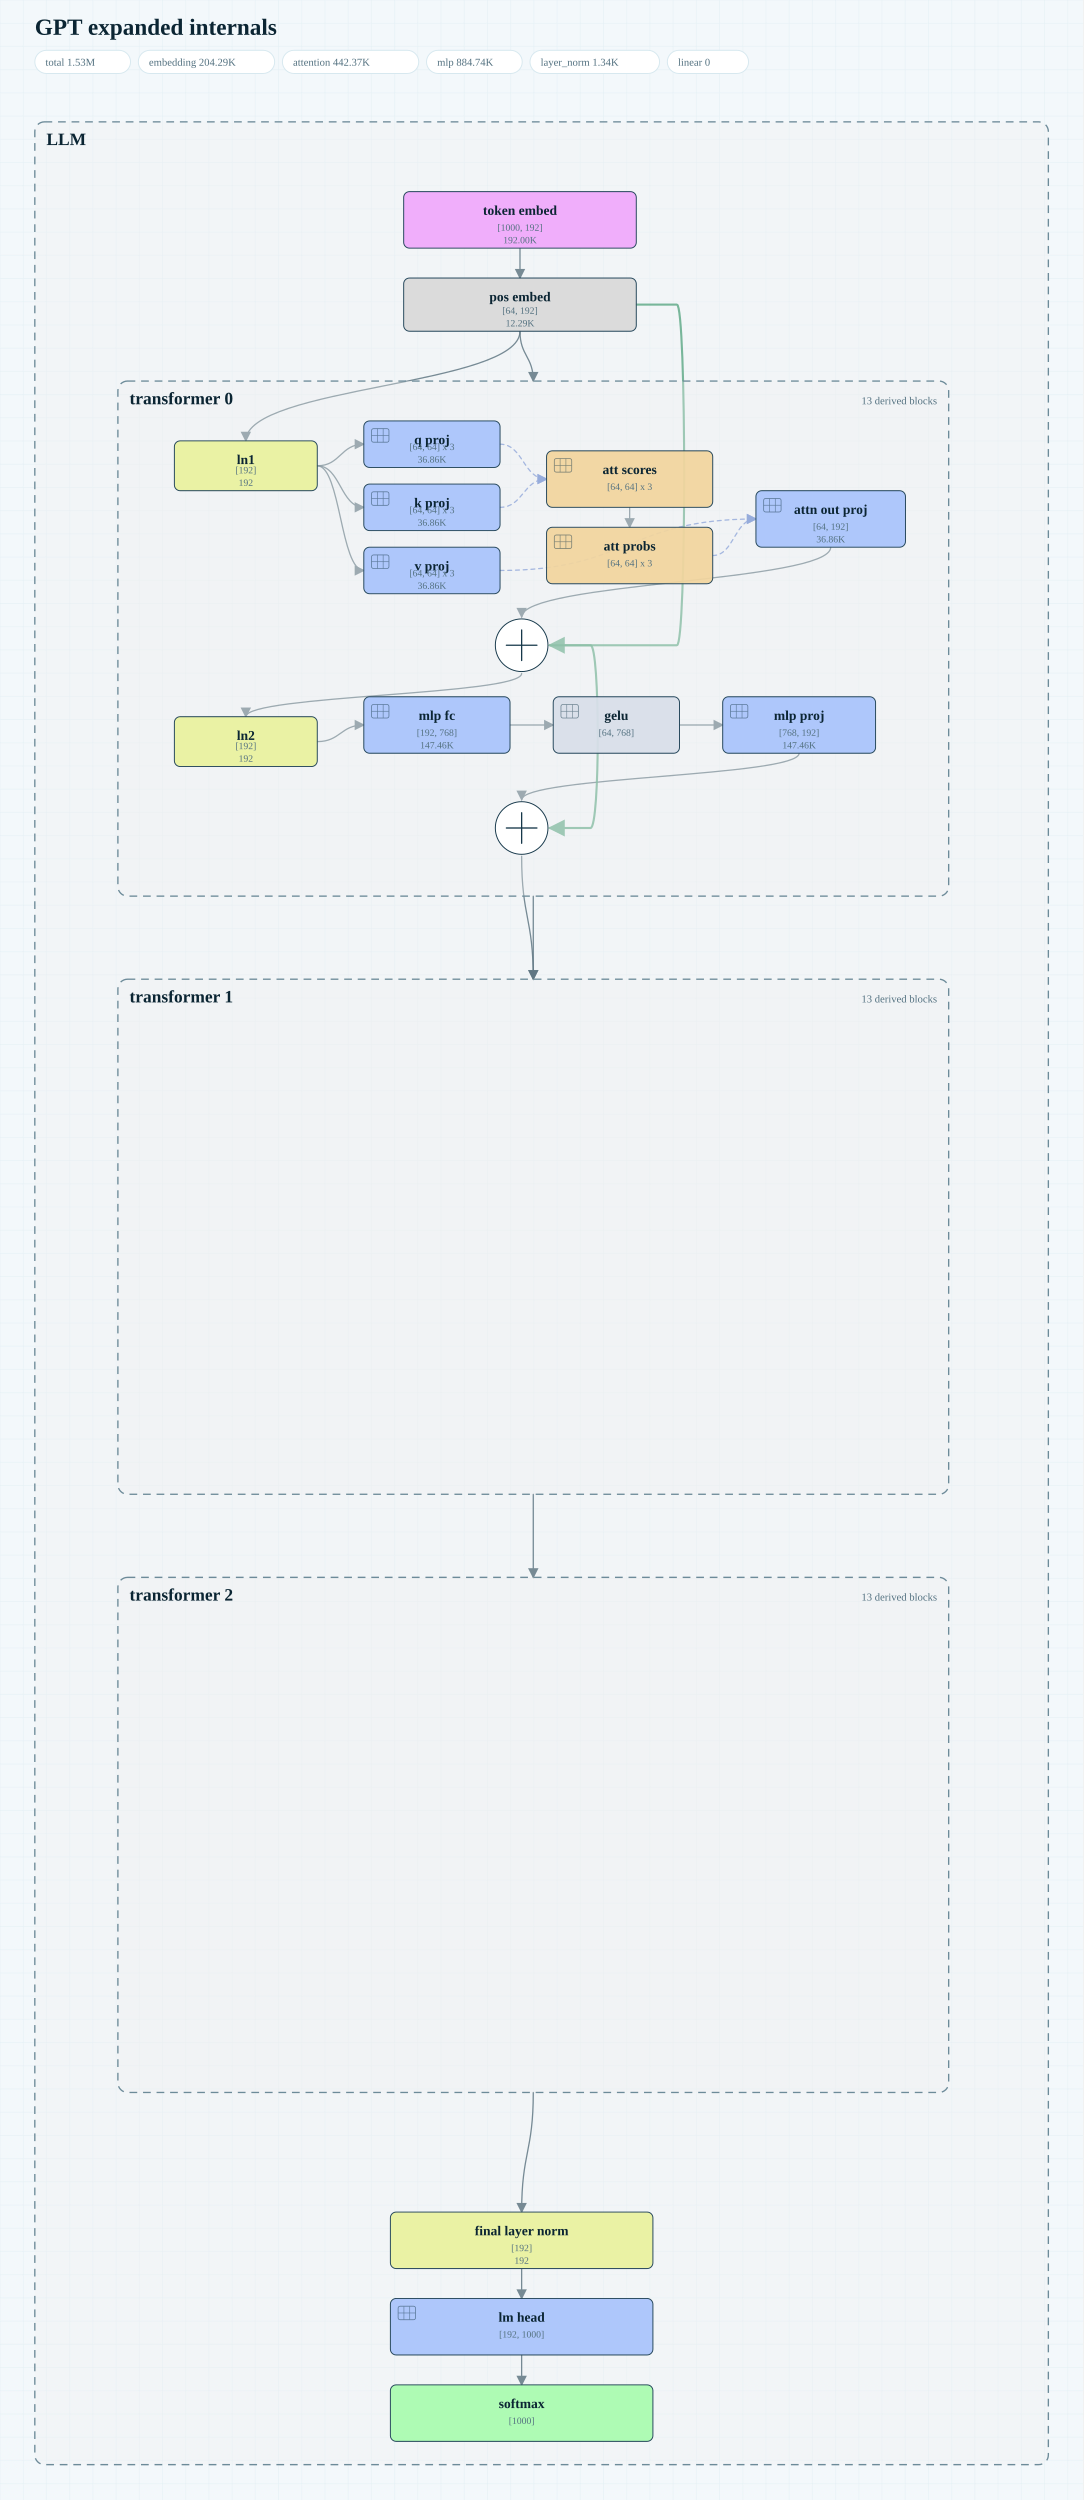
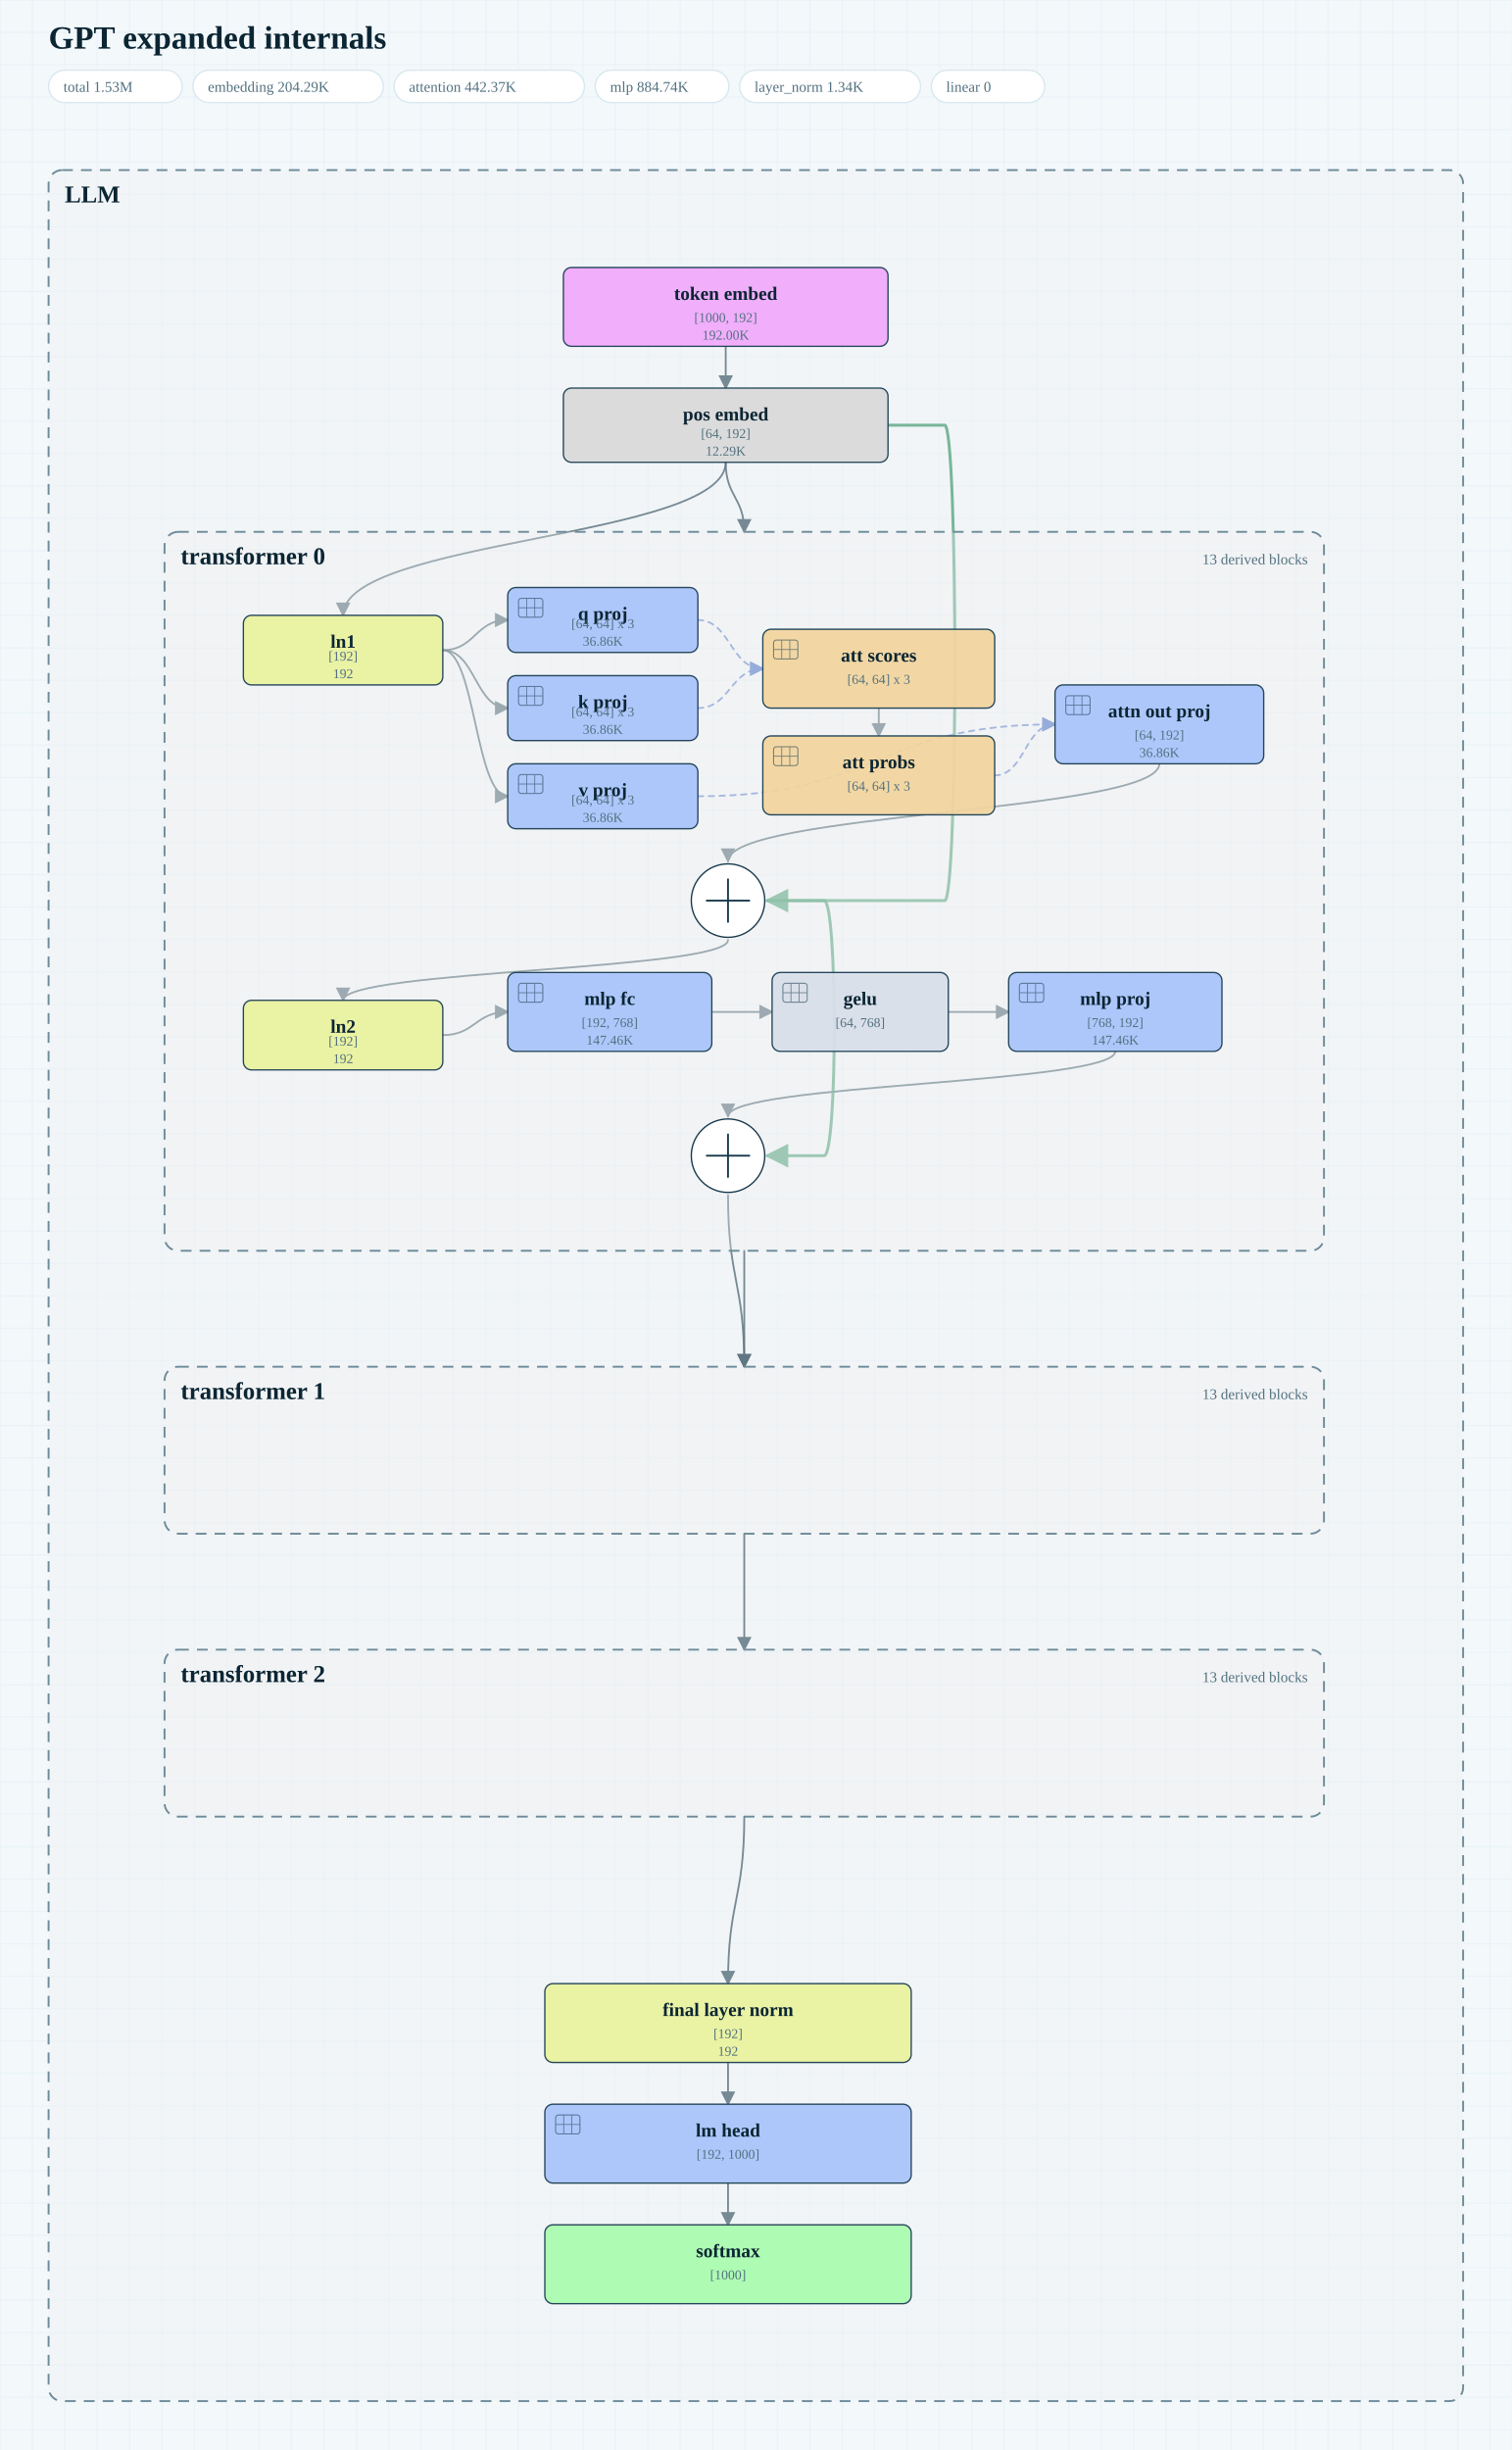
- <svg xmlns="http://www.w3.org/2000/svg" width="1120" height="2585" viewBox="0 0 1120 2585" role="img" aria-label="GPT expanded internals">
+ <svg xmlns="http://www.w3.org/2000/svg" width="1120" height="1815" viewBox="0 0 1120 1815" role="img" aria-label="GPT expanded internals">
  <defs>
    <style>text{font-family:Georgia,"Times New Roman",serif}.node-label{font-weight:700;fill:#0b2533}.node-meta{fill:#537180}.shape-warning{fill:#e67700;font-weight:700}.edge{fill:none;stroke-linecap:round;stroke-linejoin:round}.icon-stroke{fill:none;stroke:#16384a;stroke-linecap:round;stroke-linejoin:round}</style>
    <marker id="arrow-data" markerWidth="8" markerHeight="8" refX="7" refY="4" orient="auto" markerUnits="strokeWidth">
      <path d="M0,0 L8,4 L0,8 Z" fill="#16384a" />
    </marker>
    <marker id="arrow-residual" markerWidth="8" markerHeight="8" refX="7" refY="4" orient="auto" markerUnits="strokeWidth">
      <path d="M0,0 L8,4 L0,8 Z" fill="#198754" />
    </marker>
    <marker id="arrow-dependency" markerWidth="8" markerHeight="8" refX="7" refY="4" orient="auto" markerUnits="strokeWidth">
      <path d="M0,0 L8,4 L0,8 Z" fill="#2b59c3" />
    </marker>
  </defs>
  <rect width="100%" height="100%" fill="#f3f8fb" />
  <g class="grid" opacity="0.7">
-     <path d="M0 0 V2585" stroke="#d7e8ef" stroke-width="1" opacity="0.42" />
-     <path d="M24 0 V2585" stroke="#d7e8ef" stroke-width="1" opacity="0.42" />
-     <path d="M48 0 V2585" stroke="#d7e8ef" stroke-width="1" opacity="0.42" />
-     <path d="M72 0 V2585" stroke="#d7e8ef" stroke-width="1" opacity="0.42" />
-     <path d="M96 0 V2585" stroke="#d7e8ef" stroke-width="1" opacity="0.42" />
-     <path d="M120 0 V2585" stroke="#d7e8ef" stroke-width="1" opacity="0.42" />
-     <path d="M144 0 V2585" stroke="#d7e8ef" stroke-width="1" opacity="0.42" />
-     <path d="M168 0 V2585" stroke="#d7e8ef" stroke-width="1" opacity="0.42" />
-     <path d="M192 0 V2585" stroke="#d7e8ef" stroke-width="1" opacity="0.42" />
-     <path d="M216 0 V2585" stroke="#d7e8ef" stroke-width="1" opacity="0.42" />
-     <path d="M240 0 V2585" stroke="#d7e8ef" stroke-width="1" opacity="0.42" />
-     <path d="M264 0 V2585" stroke="#d7e8ef" stroke-width="1" opacity="0.42" />
-     <path d="M288 0 V2585" stroke="#d7e8ef" stroke-width="1" opacity="0.42" />
-     <path d="M312 0 V2585" stroke="#d7e8ef" stroke-width="1" opacity="0.42" />
-     <path d="M336 0 V2585" stroke="#d7e8ef" stroke-width="1" opacity="0.42" />
-     <path d="M360 0 V2585" stroke="#d7e8ef" stroke-width="1" opacity="0.42" />
-     <path d="M384 0 V2585" stroke="#d7e8ef" stroke-width="1" opacity="0.42" />
-     <path d="M408 0 V2585" stroke="#d7e8ef" stroke-width="1" opacity="0.42" />
-     <path d="M432 0 V2585" stroke="#d7e8ef" stroke-width="1" opacity="0.42" />
-     <path d="M456 0 V2585" stroke="#d7e8ef" stroke-width="1" opacity="0.42" />
-     <path d="M480 0 V2585" stroke="#d7e8ef" stroke-width="1" opacity="0.42" />
-     <path d="M504 0 V2585" stroke="#d7e8ef" stroke-width="1" opacity="0.42" />
-     <path d="M528 0 V2585" stroke="#d7e8ef" stroke-width="1" opacity="0.42" />
-     <path d="M552 0 V2585" stroke="#d7e8ef" stroke-width="1" opacity="0.42" />
-     <path d="M576 0 V2585" stroke="#d7e8ef" stroke-width="1" opacity="0.42" />
-     <path d="M600 0 V2585" stroke="#d7e8ef" stroke-width="1" opacity="0.42" />
-     <path d="M624 0 V2585" stroke="#d7e8ef" stroke-width="1" opacity="0.42" />
-     <path d="M648 0 V2585" stroke="#d7e8ef" stroke-width="1" opacity="0.42" />
-     <path d="M672 0 V2585" stroke="#d7e8ef" stroke-width="1" opacity="0.42" />
-     <path d="M696 0 V2585" stroke="#d7e8ef" stroke-width="1" opacity="0.42" />
-     <path d="M720 0 V2585" stroke="#d7e8ef" stroke-width="1" opacity="0.42" />
-     <path d="M744 0 V2585" stroke="#d7e8ef" stroke-width="1" opacity="0.42" />
-     <path d="M768 0 V2585" stroke="#d7e8ef" stroke-width="1" opacity="0.42" />
-     <path d="M792 0 V2585" stroke="#d7e8ef" stroke-width="1" opacity="0.42" />
-     <path d="M816 0 V2585" stroke="#d7e8ef" stroke-width="1" opacity="0.42" />
-     <path d="M840 0 V2585" stroke="#d7e8ef" stroke-width="1" opacity="0.42" />
-     <path d="M864 0 V2585" stroke="#d7e8ef" stroke-width="1" opacity="0.42" />
-     <path d="M888 0 V2585" stroke="#d7e8ef" stroke-width="1" opacity="0.42" />
-     <path d="M912 0 V2585" stroke="#d7e8ef" stroke-width="1" opacity="0.42" />
-     <path d="M936 0 V2585" stroke="#d7e8ef" stroke-width="1" opacity="0.42" />
-     <path d="M960 0 V2585" stroke="#d7e8ef" stroke-width="1" opacity="0.42" />
-     <path d="M984 0 V2585" stroke="#d7e8ef" stroke-width="1" opacity="0.42" />
-     <path d="M1008 0 V2585" stroke="#d7e8ef" stroke-width="1" opacity="0.42" />
-     <path d="M1032 0 V2585" stroke="#d7e8ef" stroke-width="1" opacity="0.42" />
-     <path d="M1056 0 V2585" stroke="#d7e8ef" stroke-width="1" opacity="0.42" />
-     <path d="M1080 0 V2585" stroke="#d7e8ef" stroke-width="1" opacity="0.42" />
-     <path d="M1104 0 V2585" stroke="#d7e8ef" stroke-width="1" opacity="0.42" />
+     <path d="M0 0 V1815" stroke="#d7e8ef" stroke-width="1" opacity="0.42" />
+     <path d="M24 0 V1815" stroke="#d7e8ef" stroke-width="1" opacity="0.42" />
+     <path d="M48 0 V1815" stroke="#d7e8ef" stroke-width="1" opacity="0.42" />
+     <path d="M72 0 V1815" stroke="#d7e8ef" stroke-width="1" opacity="0.42" />
+     <path d="M96 0 V1815" stroke="#d7e8ef" stroke-width="1" opacity="0.42" />
+     <path d="M120 0 V1815" stroke="#d7e8ef" stroke-width="1" opacity="0.42" />
+     <path d="M144 0 V1815" stroke="#d7e8ef" stroke-width="1" opacity="0.42" />
+     <path d="M168 0 V1815" stroke="#d7e8ef" stroke-width="1" opacity="0.42" />
+     <path d="M192 0 V1815" stroke="#d7e8ef" stroke-width="1" opacity="0.42" />
+     <path d="M216 0 V1815" stroke="#d7e8ef" stroke-width="1" opacity="0.42" />
+     <path d="M240 0 V1815" stroke="#d7e8ef" stroke-width="1" opacity="0.42" />
+     <path d="M264 0 V1815" stroke="#d7e8ef" stroke-width="1" opacity="0.42" />
+     <path d="M288 0 V1815" stroke="#d7e8ef" stroke-width="1" opacity="0.42" />
+     <path d="M312 0 V1815" stroke="#d7e8ef" stroke-width="1" opacity="0.42" />
+     <path d="M336 0 V1815" stroke="#d7e8ef" stroke-width="1" opacity="0.42" />
+     <path d="M360 0 V1815" stroke="#d7e8ef" stroke-width="1" opacity="0.42" />
+     <path d="M384 0 V1815" stroke="#d7e8ef" stroke-width="1" opacity="0.42" />
+     <path d="M408 0 V1815" stroke="#d7e8ef" stroke-width="1" opacity="0.42" />
+     <path d="M432 0 V1815" stroke="#d7e8ef" stroke-width="1" opacity="0.42" />
+     <path d="M456 0 V1815" stroke="#d7e8ef" stroke-width="1" opacity="0.42" />
+     <path d="M480 0 V1815" stroke="#d7e8ef" stroke-width="1" opacity="0.42" />
+     <path d="M504 0 V1815" stroke="#d7e8ef" stroke-width="1" opacity="0.42" />
+     <path d="M528 0 V1815" stroke="#d7e8ef" stroke-width="1" opacity="0.42" />
+     <path d="M552 0 V1815" stroke="#d7e8ef" stroke-width="1" opacity="0.42" />
+     <path d="M576 0 V1815" stroke="#d7e8ef" stroke-width="1" opacity="0.42" />
+     <path d="M600 0 V1815" stroke="#d7e8ef" stroke-width="1" opacity="0.42" />
+     <path d="M624 0 V1815" stroke="#d7e8ef" stroke-width="1" opacity="0.42" />
+     <path d="M648 0 V1815" stroke="#d7e8ef" stroke-width="1" opacity="0.42" />
+     <path d="M672 0 V1815" stroke="#d7e8ef" stroke-width="1" opacity="0.42" />
+     <path d="M696 0 V1815" stroke="#d7e8ef" stroke-width="1" opacity="0.42" />
+     <path d="M720 0 V1815" stroke="#d7e8ef" stroke-width="1" opacity="0.42" />
+     <path d="M744 0 V1815" stroke="#d7e8ef" stroke-width="1" opacity="0.42" />
+     <path d="M768 0 V1815" stroke="#d7e8ef" stroke-width="1" opacity="0.42" />
+     <path d="M792 0 V1815" stroke="#d7e8ef" stroke-width="1" opacity="0.42" />
+     <path d="M816 0 V1815" stroke="#d7e8ef" stroke-width="1" opacity="0.42" />
+     <path d="M840 0 V1815" stroke="#d7e8ef" stroke-width="1" opacity="0.42" />
+     <path d="M864 0 V1815" stroke="#d7e8ef" stroke-width="1" opacity="0.42" />
+     <path d="M888 0 V1815" stroke="#d7e8ef" stroke-width="1" opacity="0.42" />
+     <path d="M912 0 V1815" stroke="#d7e8ef" stroke-width="1" opacity="0.42" />
+     <path d="M936 0 V1815" stroke="#d7e8ef" stroke-width="1" opacity="0.42" />
+     <path d="M960 0 V1815" stroke="#d7e8ef" stroke-width="1" opacity="0.42" />
+     <path d="M984 0 V1815" stroke="#d7e8ef" stroke-width="1" opacity="0.42" />
+     <path d="M1008 0 V1815" stroke="#d7e8ef" stroke-width="1" opacity="0.42" />
+     <path d="M1032 0 V1815" stroke="#d7e8ef" stroke-width="1" opacity="0.42" />
+     <path d="M1056 0 V1815" stroke="#d7e8ef" stroke-width="1" opacity="0.42" />
+     <path d="M1080 0 V1815" stroke="#d7e8ef" stroke-width="1" opacity="0.42" />
+     <path d="M1104 0 V1815" stroke="#d7e8ef" stroke-width="1" opacity="0.42" />
    <path d="M0 0 H1120" stroke="#d7e8ef" stroke-width="1" opacity="0.42" />
    <path d="M0 24 H1120" stroke="#d7e8ef" stroke-width="1" opacity="0.42" />
    <path d="M0 48 H1120" stroke="#d7e8ef" stroke-width="1" opacity="0.42" />
    <path d="M0 72 H1120" stroke="#d7e8ef" stroke-width="1" opacity="0.42" />
    <path d="M0 96 H1120" stroke="#d7e8ef" stroke-width="1" opacity="0.42" />
    <path d="M0 120 H1120" stroke="#d7e8ef" stroke-width="1" opacity="0.42" />
    <path d="M0 144 H1120" stroke="#d7e8ef" stroke-width="1" opacity="0.42" />
    <path d="M0 168 H1120" stroke="#d7e8ef" stroke-width="1" opacity="0.42" />
    <path d="M0 192 H1120" stroke="#d7e8ef" stroke-width="1" opacity="0.42" />
    <path d="M0 216 H1120" stroke="#d7e8ef" stroke-width="1" opacity="0.42" />
    <path d="M0 240 H1120" stroke="#d7e8ef" stroke-width="1" opacity="0.42" />
    <path d="M0 264 H1120" stroke="#d7e8ef" stroke-width="1" opacity="0.42" />
    <path d="M0 288 H1120" stroke="#d7e8ef" stroke-width="1" opacity="0.42" />
    <path d="M0 312 H1120" stroke="#d7e8ef" stroke-width="1" opacity="0.42" />
    <path d="M0 336 H1120" stroke="#d7e8ef" stroke-width="1" opacity="0.42" />
    <path d="M0 360 H1120" stroke="#d7e8ef" stroke-width="1" opacity="0.42" />
    <path d="M0 384 H1120" stroke="#d7e8ef" stroke-width="1" opacity="0.42" />
    <path d="M0 408 H1120" stroke="#d7e8ef" stroke-width="1" opacity="0.42" />
    <path d="M0 432 H1120" stroke="#d7e8ef" stroke-width="1" opacity="0.42" />
    <path d="M0 456 H1120" stroke="#d7e8ef" stroke-width="1" opacity="0.42" />
    <path d="M0 480 H1120" stroke="#d7e8ef" stroke-width="1" opacity="0.42" />
    <path d="M0 504 H1120" stroke="#d7e8ef" stroke-width="1" opacity="0.42" />
    <path d="M0 528 H1120" stroke="#d7e8ef" stroke-width="1" opacity="0.42" />
    <path d="M0 552 H1120" stroke="#d7e8ef" stroke-width="1" opacity="0.42" />
    <path d="M0 576 H1120" stroke="#d7e8ef" stroke-width="1" opacity="0.42" />
    <path d="M0 600 H1120" stroke="#d7e8ef" stroke-width="1" opacity="0.42" />
    <path d="M0 624 H1120" stroke="#d7e8ef" stroke-width="1" opacity="0.42" />
    <path d="M0 648 H1120" stroke="#d7e8ef" stroke-width="1" opacity="0.42" />
    <path d="M0 672 H1120" stroke="#d7e8ef" stroke-width="1" opacity="0.42" />
    <path d="M0 696 H1120" stroke="#d7e8ef" stroke-width="1" opacity="0.42" />
    <path d="M0 720 H1120" stroke="#d7e8ef" stroke-width="1" opacity="0.42" />
    <path d="M0 744 H1120" stroke="#d7e8ef" stroke-width="1" opacity="0.42" />
    <path d="M0 768 H1120" stroke="#d7e8ef" stroke-width="1" opacity="0.42" />
    <path d="M0 792 H1120" stroke="#d7e8ef" stroke-width="1" opacity="0.42" />
    <path d="M0 816 H1120" stroke="#d7e8ef" stroke-width="1" opacity="0.42" />
    <path d="M0 840 H1120" stroke="#d7e8ef" stroke-width="1" opacity="0.42" />
    <path d="M0 864 H1120" stroke="#d7e8ef" stroke-width="1" opacity="0.42" />
    <path d="M0 888 H1120" stroke="#d7e8ef" stroke-width="1" opacity="0.42" />
    <path d="M0 912 H1120" stroke="#d7e8ef" stroke-width="1" opacity="0.42" />
    <path d="M0 936 H1120" stroke="#d7e8ef" stroke-width="1" opacity="0.42" />
    <path d="M0 960 H1120" stroke="#d7e8ef" stroke-width="1" opacity="0.42" />
    <path d="M0 984 H1120" stroke="#d7e8ef" stroke-width="1" opacity="0.42" />
    <path d="M0 1008 H1120" stroke="#d7e8ef" stroke-width="1" opacity="0.42" />
    <path d="M0 1032 H1120" stroke="#d7e8ef" stroke-width="1" opacity="0.42" />
    <path d="M0 1056 H1120" stroke="#d7e8ef" stroke-width="1" opacity="0.42" />
    <path d="M0 1080 H1120" stroke="#d7e8ef" stroke-width="1" opacity="0.42" />
    <path d="M0 1104 H1120" stroke="#d7e8ef" stroke-width="1" opacity="0.42" />
    <path d="M0 1128 H1120" stroke="#d7e8ef" stroke-width="1" opacity="0.42" />
    <path d="M0 1152 H1120" stroke="#d7e8ef" stroke-width="1" opacity="0.42" />
    <path d="M0 1176 H1120" stroke="#d7e8ef" stroke-width="1" opacity="0.42" />
    <path d="M0 1200 H1120" stroke="#d7e8ef" stroke-width="1" opacity="0.42" />
    <path d="M0 1224 H1120" stroke="#d7e8ef" stroke-width="1" opacity="0.42" />
    <path d="M0 1248 H1120" stroke="#d7e8ef" stroke-width="1" opacity="0.42" />
    <path d="M0 1272 H1120" stroke="#d7e8ef" stroke-width="1" opacity="0.42" />
    <path d="M0 1296 H1120" stroke="#d7e8ef" stroke-width="1" opacity="0.42" />
    <path d="M0 1320 H1120" stroke="#d7e8ef" stroke-width="1" opacity="0.42" />
    <path d="M0 1344 H1120" stroke="#d7e8ef" stroke-width="1" opacity="0.42" />
    <path d="M0 1368 H1120" stroke="#d7e8ef" stroke-width="1" opacity="0.42" />
    <path d="M0 1392 H1120" stroke="#d7e8ef" stroke-width="1" opacity="0.42" />
    <path d="M0 1416 H1120" stroke="#d7e8ef" stroke-width="1" opacity="0.42" />
    <path d="M0 1440 H1120" stroke="#d7e8ef" stroke-width="1" opacity="0.42" />
    <path d="M0 1464 H1120" stroke="#d7e8ef" stroke-width="1" opacity="0.42" />
    <path d="M0 1488 H1120" stroke="#d7e8ef" stroke-width="1" opacity="0.42" />
    <path d="M0 1512 H1120" stroke="#d7e8ef" stroke-width="1" opacity="0.42" />
    <path d="M0 1536 H1120" stroke="#d7e8ef" stroke-width="1" opacity="0.42" />
    <path d="M0 1560 H1120" stroke="#d7e8ef" stroke-width="1" opacity="0.42" />
    <path d="M0 1584 H1120" stroke="#d7e8ef" stroke-width="1" opacity="0.42" />
    <path d="M0 1608 H1120" stroke="#d7e8ef" stroke-width="1" opacity="0.42" />
    <path d="M0 1632 H1120" stroke="#d7e8ef" stroke-width="1" opacity="0.42" />
    <path d="M0 1656 H1120" stroke="#d7e8ef" stroke-width="1" opacity="0.42" />
    <path d="M0 1680 H1120" stroke="#d7e8ef" stroke-width="1" opacity="0.42" />
    <path d="M0 1704 H1120" stroke="#d7e8ef" stroke-width="1" opacity="0.42" />
    <path d="M0 1728 H1120" stroke="#d7e8ef" stroke-width="1" opacity="0.42" />
    <path d="M0 1752 H1120" stroke="#d7e8ef" stroke-width="1" opacity="0.42" />
    <path d="M0 1776 H1120" stroke="#d7e8ef" stroke-width="1" opacity="0.42" />
    <path d="M0 1800 H1120" stroke="#d7e8ef" stroke-width="1" opacity="0.42" />
-     <path d="M0 1824 H1120" stroke="#d7e8ef" stroke-width="1" opacity="0.42" />
-     <path d="M0 1848 H1120" stroke="#d7e8ef" stroke-width="1" opacity="0.42" />
-     <path d="M0 1872 H1120" stroke="#d7e8ef" stroke-width="1" opacity="0.42" />
-     <path d="M0 1896 H1120" stroke="#d7e8ef" stroke-width="1" opacity="0.42" />
-     <path d="M0 1920 H1120" stroke="#d7e8ef" stroke-width="1" opacity="0.42" />
-     <path d="M0 1944 H1120" stroke="#d7e8ef" stroke-width="1" opacity="0.42" />
-     <path d="M0 1968 H1120" stroke="#d7e8ef" stroke-width="1" opacity="0.42" />
-     <path d="M0 1992 H1120" stroke="#d7e8ef" stroke-width="1" opacity="0.42" />
-     <path d="M0 2016 H1120" stroke="#d7e8ef" stroke-width="1" opacity="0.42" />
-     <path d="M0 2040 H1120" stroke="#d7e8ef" stroke-width="1" opacity="0.42" />
-     <path d="M0 2064 H1120" stroke="#d7e8ef" stroke-width="1" opacity="0.42" />
-     <path d="M0 2088 H1120" stroke="#d7e8ef" stroke-width="1" opacity="0.42" />
-     <path d="M0 2112 H1120" stroke="#d7e8ef" stroke-width="1" opacity="0.42" />
-     <path d="M0 2136 H1120" stroke="#d7e8ef" stroke-width="1" opacity="0.42" />
-     <path d="M0 2160 H1120" stroke="#d7e8ef" stroke-width="1" opacity="0.42" />
-     <path d="M0 2184 H1120" stroke="#d7e8ef" stroke-width="1" opacity="0.42" />
-     <path d="M0 2208 H1120" stroke="#d7e8ef" stroke-width="1" opacity="0.42" />
-     <path d="M0 2232 H1120" stroke="#d7e8ef" stroke-width="1" opacity="0.42" />
-     <path d="M0 2256 H1120" stroke="#d7e8ef" stroke-width="1" opacity="0.42" />
-     <path d="M0 2280 H1120" stroke="#d7e8ef" stroke-width="1" opacity="0.42" />
-     <path d="M0 2304 H1120" stroke="#d7e8ef" stroke-width="1" opacity="0.42" />
-     <path d="M0 2328 H1120" stroke="#d7e8ef" stroke-width="1" opacity="0.42" />
-     <path d="M0 2352 H1120" stroke="#d7e8ef" stroke-width="1" opacity="0.42" />
-     <path d="M0 2376 H1120" stroke="#d7e8ef" stroke-width="1" opacity="0.42" />
-     <path d="M0 2400 H1120" stroke="#d7e8ef" stroke-width="1" opacity="0.42" />
-     <path d="M0 2424 H1120" stroke="#d7e8ef" stroke-width="1" opacity="0.42" />
-     <path d="M0 2448 H1120" stroke="#d7e8ef" stroke-width="1" opacity="0.42" />
-     <path d="M0 2472 H1120" stroke="#d7e8ef" stroke-width="1" opacity="0.42" />
-     <path d="M0 2496 H1120" stroke="#d7e8ef" stroke-width="1" opacity="0.42" />
-     <path d="M0 2520 H1120" stroke="#d7e8ef" stroke-width="1" opacity="0.42" />
-     <path d="M0 2544 H1120" stroke="#d7e8ef" stroke-width="1" opacity="0.42" />
-     <path d="M0 2568 H1120" stroke="#d7e8ef" stroke-width="1" opacity="0.42" />
  </g>
  <g class="header">
    <text x="36" y="36" font-size="24" class="node-label">GPT expanded internals</text>
    <rect x="36" y="52" width="99" height="24" rx="12" fill="#ffffff" stroke="#d7e8ef" />
    <text x="47" y="68" font-size="11" class="node-meta">total 1.53M</text>
    <rect x="143" y="52" width="141" height="24" rx="12" fill="#ffffff" stroke="#d7e8ef" />
    <text x="154" y="68" font-size="11" class="node-meta">embedding 204.29K</text>
    <rect x="292" y="52" width="141" height="24" rx="12" fill="#ffffff" stroke="#d7e8ef" />
    <text x="303" y="68" font-size="11" class="node-meta">attention 442.37K</text>
    <rect x="441" y="52" width="99" height="24" rx="12" fill="#ffffff" stroke="#d7e8ef" />
    <text x="452" y="68" font-size="11" class="node-meta">mlp 884.74K</text>
    <rect x="548" y="52" width="134" height="24" rx="12" fill="#ffffff" stroke="#d7e8ef" />
    <text x="559" y="68" font-size="11" class="node-meta">layer_norm 1.34K</text>
    <rect x="690" y="52" width="84" height="24" rx="12" fill="#ffffff" stroke="#d7e8ef" />
    <text x="701" y="68" font-size="11" class="node-meta">linear 0</text>
  </g>
  <g class="architecture profile-expanded-gpt-block">
    <path class="edge edge-data" d="M537.67 256.57 C537.67 272.03 537.67 272.03 537.67 287.5" stroke="#16384a" stroke-width="1.35" opacity="0.82" marker-end="url(#arrow-data)" />
    <path class="edge edge-data" d="M537.67 342.47 C537.67 368.24 551.41 368.24 551.41 394.01" stroke="#16384a" stroke-width="1.35" opacity="0.82" marker-end="url(#arrow-data)" />
    <path class="edge edge-data" d="M537.67 342.47 C537.67 399.17 254.19 399.17 254.19 455.86" stroke="#16384a" stroke-width="1.35" opacity="0.82" marker-end="url(#arrow-data)" />
    <path class="edge edge-data edge-fan-in" d="M328.07 481.63 C352.12 481.63 352.12 459.3 376.17 459.3" stroke="#16384a" stroke-width="1.35" opacity="0.82" marker-end="url(#arrow-data)" />
    <path class="edge edge-data edge-fan-in" d="M328.07 481.63 C352.12 481.63 352.12 524.58 376.17 524.58" stroke="#16384a" stroke-width="1.35" opacity="0.82" marker-end="url(#arrow-data)" />
    <path class="edge edge-data edge-fan-in" d="M328.07 481.63 C352.12 481.63 352.12 589.87 376.17 589.87" stroke="#16384a" stroke-width="1.35" opacity="0.82" marker-end="url(#arrow-data)" />
    <path class="edge edge-dependency edge-fan-in" d="M517.05 459.3 C541.1 459.3 541.1 495.38 565.15 495.38" stroke="#2b59c3" stroke-width="1.35" opacity="0.82" marker-end="url(#arrow-dependency)" stroke-dasharray="4 4" />
    <path class="edge edge-dependency edge-fan-in" d="M517.05 524.58 C541.1 524.58 541.1 495.38 565.15 495.38" stroke="#2b59c3" stroke-width="1.35" opacity="0.82" marker-end="url(#arrow-dependency)" stroke-dasharray="4 4" />
    <path class="edge edge-data" d="M651.06 524.58 C651.06 534.89 651.06 534.89 651.06 545.2" stroke="#16384a" stroke-width="1.35" opacity="0.82" marker-end="url(#arrow-data)" />
    <path class="edge edge-dependency" d="M736.96 574.41 C759.29 574.41 759.29 536.61 781.63 536.61" stroke="#2b59c3" stroke-width="1.35" opacity="0.82" marker-end="url(#arrow-dependency)" stroke-dasharray="4 4" />
    <path class="edge edge-dependency edge-fan-in" d="M517.05 589.87 C649.34 589.87 649.34 536.61 781.63 536.61" stroke="#2b59c3" stroke-width="1.35" opacity="0.82" marker-end="url(#arrow-dependency)" stroke-dasharray="4 4" />
    <path class="edge edge-data" d="M858.94 565.82 C858.94 601.9 539.38 601.9 539.38 637.97" stroke="#16384a" stroke-width="1.35" opacity="0.82" marker-end="url(#arrow-data)" />
    <path class="edge edge-residual edge-residual-loop" d="M657.93 314.98 H699.93 C709.93 314.98 709.93 667.18 699.93 667.18 H568.59" stroke="#198754" stroke-width="2.2" opacity="0.82" marker-end="url(#arrow-residual)" />
    <path class="edge edge-data" d="M539.38 696.39 C539.38 718.72 254.19 718.72 254.19 741.06" stroke="#16384a" stroke-width="1.35" opacity="0.82" marker-end="url(#arrow-data)" />
    <path class="edge edge-data" d="M328.07 766.83 C352.12 766.83 352.12 749.65 376.17 749.65" stroke="#16384a" stroke-width="1.35" opacity="0.82" marker-end="url(#arrow-data)" />
    <path class="edge edge-data" d="M527.36 749.65 C549.69 749.65 549.69 749.65 572.03 749.65" stroke="#16384a" stroke-width="1.35" opacity="0.82" marker-end="url(#arrow-data)" />
    <path class="edge edge-data" d="M702.6 749.65 C724.93 749.65 724.93 749.65 747.27 749.65" stroke="#16384a" stroke-width="1.35" opacity="0.82" marker-end="url(#arrow-data)" />
    <path class="edge edge-data" d="M826.3 778.85 C826.3 802.9 539.38 802.9 539.38 826.96" stroke="#16384a" stroke-width="1.35" opacity="0.82" marker-end="url(#arrow-data)" />
    <path class="edge edge-residual edge-residual-loop" d="M568.59 667.18 H610.59 C620.59 667.18 620.59 856.16 610.59 856.16 H568.59" stroke="#198754" stroke-width="2.2" opacity="0.82" marker-end="url(#arrow-residual)" />
    <path class="edge edge-data" d="M539.38 885.37 C539.38 948.94 551.41 948.94 551.41 1012.5" stroke="#16384a" stroke-width="1.35" opacity="0.82" marker-end="url(#arrow-data)" />
    <path class="edge edge-data" d="M551.41 926.6 C551.41 969.55 551.41 969.55 551.41 1012.5" stroke="#16384a" stroke-width="1.35" opacity="0.82" marker-end="url(#arrow-data)" />
-     <path class="edge edge-data" d="M551.41 1545.1 C551.41 1588.05 551.41 1588.05 551.41 1631" stroke="#16384a" stroke-width="1.35" opacity="0.82" marker-end="url(#arrow-data)" />
-     <path class="edge edge-data" d="M551.41 2163.59 C551.41 2225.44 539.38 2225.44 539.38 2287.29" stroke="#16384a" stroke-width="1.35" opacity="0.82" marker-end="url(#arrow-data)" />
-     <path class="edge edge-data" d="M539.38 2345.7 C539.38 2361.16 539.38 2361.16 539.38 2376.62" stroke="#16384a" stroke-width="1.35" opacity="0.82" marker-end="url(#arrow-data)" />
-     <path class="edge edge-data" d="M539.38 2435.04 C539.38 2450.5 539.38 2450.5 539.38 2465.96" stroke="#16384a" stroke-width="1.35" opacity="0.82" marker-end="url(#arrow-data)" />
+     <path class="edge edge-data" d="M551.41 1136.2 C551.41 1179.15 551.41 1179.15 551.41 1222.1" stroke="#16384a" stroke-width="1.35" opacity="0.82" marker-end="url(#arrow-data)" />
+     <path class="edge edge-data" d="M551.41 1345.8 C551.41 1407.65 539.38 1407.65 539.38 1469.5" stroke="#16384a" stroke-width="1.35" opacity="0.82" marker-end="url(#arrow-data)" />
+     <path class="edge edge-data" d="M539.38 1527.91 C539.38 1543.38 539.38 1543.38 539.38 1558.84" stroke="#16384a" stroke-width="1.35" opacity="0.82" marker-end="url(#arrow-data)" />
+     <path class="edge edge-data" d="M539.38 1617.25 C539.38 1632.71 539.38 1632.71 539.38 1648.18" stroke="#16384a" stroke-width="1.35" opacity="0.82" marker-end="url(#arrow-data)" />
    <g id="llm" class="node node-group">
-       <rect x="36" y="126" width="1048" height="2422.43" rx="10" fill="#eeeeee" fill-opacity="0.32" stroke="#6d8b99" stroke-width="1.4" stroke-dasharray="8 6" />
+       <rect x="36" y="126" width="1048" height="1652.75" rx="10" fill="#eeeeee" fill-opacity="0.32" stroke="#6d8b99" stroke-width="1.4" stroke-dasharray="8 6" />
      <text x="48" y="150" font-size="18" text-anchor="start" class="node-label">LLM</text>
    </g>
    <g id="block_0" class="node node-group">
      <rect x="121.9" y="394.01" width="859.02" height="532.59" rx="10" fill="#eeeeee" fill-opacity="0.32" stroke="#6d8b99" stroke-width="1.4" stroke-dasharray="8 6" />
      <text x="133.9" y="418.01" font-size="18" text-anchor="start" class="node-label">transformer 0</text>
      <text x="968.92" y="418.01" font-size="11" text-anchor="end" class="node-meta">13 derived blocks</text>
    </g>
    <g id="block_1" class="node node-group">
-       <rect x="121.9" y="1012.5" width="859.02" height="532.59" rx="10" fill="#eeeeee" fill-opacity="0.32" stroke="#6d8b99" stroke-width="1.4" stroke-dasharray="8 6" />
+       <rect x="121.9" y="1012.5" width="859.02" height="123.7" rx="10" fill="#eeeeee" fill-opacity="0.32" stroke="#6d8b99" stroke-width="1.4" stroke-dasharray="8 6" />
      <text x="133.9" y="1036.5" font-size="18" text-anchor="start" class="node-label">transformer 1</text>
      <text x="968.92" y="1036.5" font-size="11" text-anchor="end" class="node-meta">13 derived blocks</text>
    </g>
    <g id="block_2" class="node node-group">
-       <rect x="121.9" y="1631" width="859.02" height="532.59" rx="10" fill="#eeeeee" fill-opacity="0.32" stroke="#6d8b99" stroke-width="1.4" stroke-dasharray="8 6" />
-       <text x="133.9" y="1655" font-size="18" text-anchor="start" class="node-label">transformer 2</text>
-       <text x="968.92" y="1655" font-size="11" text-anchor="end" class="node-meta">13 derived blocks</text>
+       <rect x="121.9" y="1222.1" width="859.02" height="123.7" rx="10" fill="#eeeeee" fill-opacity="0.32" stroke="#6d8b99" stroke-width="1.4" stroke-dasharray="8 6" />
+       <text x="133.9" y="1246.1" font-size="18" text-anchor="start" class="node-label">transformer 2</text>
+       <text x="968.92" y="1246.1" font-size="11" text-anchor="end" class="node-meta">13 derived blocks</text>
    </g>
    <g id="tok_embed" class="node node-token_embed">
      <rect x="417.4" y="198.16" width="240.52" height="58.41" rx="6" fill="#f0a8fc" fill-opacity="0.92" stroke="#24465a" stroke-width="1" />
      <text x="537.67" y="222.16" font-size="14" text-anchor="middle" class="node-label">token embed</text>
      <text x="537.67" y="238.57" font-size="10" text-anchor="middle" class="node-meta">[1000, 192]</text>
      <text x="537.67" y="251.57" font-size="10" text-anchor="middle" class="node-meta">192.00K</text>
    </g>
    <g id="pos_embed" class="node node-pos_embed">
      <rect x="417.4" y="287.5" width="240.52" height="54.98" rx="6" fill="#d9d9d9" fill-opacity="0.92" stroke="#24465a" stroke-width="1" />
      <text x="537.67" y="311.5" font-size="14" text-anchor="middle" class="node-label">pos embed</text>
      <text x="537.67" y="324.47" font-size="10" text-anchor="middle" class="node-meta">[64, 192]</text>
      <text x="537.67" y="337.47" font-size="10" text-anchor="middle" class="node-meta">12.29K</text>
    </g>
    <g id="block_0_ln1" class="node node-layer_norm">
      <rect x="180.31" y="455.86" width="147.75" height="51.54" rx="6" fill="#e9f29e" fill-opacity="0.92" stroke="#24465a" stroke-width="1" />
      <text x="254.19" y="479.86" font-size="14" text-anchor="middle" class="node-label">ln1</text>
      <text x="254.19" y="489.4" font-size="10" text-anchor="middle" class="node-meta">[192]</text>
      <text x="254.19" y="502.4" font-size="10" text-anchor="middle" class="node-meta">192</text>
    </g>
    <g id="block_0_q" class="node node-linear">
      <rect x="376.17" y="435.25" width="140.88" height="48.1" rx="6" fill="#a8c3fc" fill-opacity="0.92" stroke="#24465a" stroke-width="1" />
      <text x="446.61" y="459.25" font-size="14" text-anchor="middle" class="node-label">q proj</text>
      <text x="446.61" y="465.35" font-size="10" text-anchor="middle" class="node-meta">[64, 64] x 3</text>
      <text x="446.61" y="478.35" font-size="10" text-anchor="middle" class="node-meta">36.86K</text>
      <g class="icon-tensor-grid" opacity="0.55">
        <rect x="384.17" y="443.25" width="18" height="14" rx="2" fill="none" stroke="#16384a" stroke-width="0.8" />
        <path d="M390.17 443.25 V457.25 M396.17 443.25 V457.25 M384.17 450.25 H402.17" stroke="#16384a" stroke-width="0.65" />
      </g>
    </g>
    <g id="block_0_k" class="node node-linear">
      <rect x="376.17" y="500.53" width="140.88" height="48.1" rx="6" fill="#a8c3fc" fill-opacity="0.92" stroke="#24465a" stroke-width="1" />
      <text x="446.61" y="524.53" font-size="14" text-anchor="middle" class="node-label">k proj</text>
      <text x="446.61" y="530.64" font-size="10" text-anchor="middle" class="node-meta">[64, 64] x 3</text>
      <text x="446.61" y="543.64" font-size="10" text-anchor="middle" class="node-meta">36.86K</text>
      <g class="icon-tensor-grid" opacity="0.55">
        <rect x="384.17" y="508.53" width="18" height="14" rx="2" fill="none" stroke="#16384a" stroke-width="0.8" />
        <path d="M390.17 508.53 V522.53 M396.17 508.53 V522.53 M384.17 515.53 H402.17" stroke="#16384a" stroke-width="0.65" />
      </g>
    </g>
    <g id="block_0_v" class="node node-linear">
      <rect x="376.17" y="565.82" width="140.88" height="48.1" rx="6" fill="#a8c3fc" fill-opacity="0.92" stroke="#24465a" stroke-width="1" />
      <text x="446.61" y="589.82" font-size="14" text-anchor="middle" class="node-label">v proj</text>
      <text x="446.61" y="595.92" font-size="10" text-anchor="middle" class="node-meta">[64, 64] x 3</text>
      <text x="446.61" y="608.92" font-size="10" text-anchor="middle" class="node-meta">36.86K</text>
      <g class="icon-tensor-grid" opacity="0.55">
        <rect x="384.17" y="573.82" width="18" height="14" rx="2" fill="none" stroke="#16384a" stroke-width="0.8" />
        <path d="M390.17 573.82 V587.82 M396.17 573.82 V587.82 M384.17 580.82 H402.17" stroke="#16384a" stroke-width="0.65" />
      </g>
    </g>
    <g id="block_0_att_scores" class="node node-attention">
      <rect x="565.15" y="466.17" width="171.8" height="58.41" rx="6" fill="#f2d59e" fill-opacity="0.92" stroke="#24465a" stroke-width="1" />
      <text x="651.06" y="490.17" font-size="14" text-anchor="middle" class="node-label">att scores</text>
      <text x="651.06" y="506.58" font-size="10" text-anchor="middle" class="node-meta">[64, 64] x 3</text>
      <g class="icon-tensor-grid" opacity="0.55">
        <rect x="573.15" y="474.17" width="18" height="14" rx="2" fill="none" stroke="#16384a" stroke-width="0.8" />
        <path d="M579.15 474.17 V488.17 M585.15 474.17 V488.17 M573.15 481.17 H591.15" stroke="#16384a" stroke-width="0.65" />
      </g>
    </g>
    <g id="block_0_att_probs" class="node node-attention">
      <rect x="565.15" y="545.2" width="171.8" height="58.41" rx="6" fill="#f2d59e" fill-opacity="0.92" stroke="#24465a" stroke-width="1" />
      <text x="651.06" y="569.2" font-size="14" text-anchor="middle" class="node-label">att probs</text>
      <text x="651.06" y="585.61" font-size="10" text-anchor="middle" class="node-meta">[64, 64] x 3</text>
      <g class="icon-tensor-grid" opacity="0.55">
        <rect x="573.15" y="553.2" width="18" height="14" rx="2" fill="none" stroke="#16384a" stroke-width="0.8" />
        <path d="M579.15 553.2 V567.2 M585.15 553.2 V567.2 M573.15 560.2 H591.15" stroke="#16384a" stroke-width="0.65" />
      </g>
    </g>
    <g id="block_0_att_proj" class="node node-linear">
      <rect x="781.63" y="507.4" width="154.62" height="58.41" rx="6" fill="#a8c3fc" fill-opacity="0.92" stroke="#24465a" stroke-width="1" />
      <text x="858.94" y="531.4" font-size="14" text-anchor="middle" class="node-label">attn out proj</text>
      <text x="858.94" y="547.82" font-size="10" text-anchor="middle" class="node-meta">[64, 192]</text>
      <text x="858.94" y="560.82" font-size="10" text-anchor="middle" class="node-meta">36.86K</text>
      <g class="icon-tensor-grid" opacity="0.55">
        <rect x="789.63" y="515.4" width="18" height="14" rx="2" fill="none" stroke="#16384a" stroke-width="0.8" />
        <path d="M795.63 515.4 V529.4 M801.63 515.4 V529.4 M789.63 522.4 H807.63" stroke="#16384a" stroke-width="0.65" />
      </g>
    </g>
    <g id="block_0_add1" class="node node-residual-add node-plus-circle">
      <circle class="icon-plus-circle" cx="539.38" cy="667.18" r="27.21" fill="#ffffff" stroke="#16384a" stroke-width="1" />
      <path class="icon-stroke icon-plus" d="M523.6 667.18 H555.16 M539.38 651.4 V682.96" stroke-width="1.35" />
    </g>
    <g id="block_0_ln2" class="node node-layer_norm">
      <rect x="180.31" y="741.06" width="147.75" height="51.54" rx="6" fill="#e9f29e" fill-opacity="0.92" stroke="#24465a" stroke-width="1" />
      <text x="254.19" y="765.06" font-size="14" text-anchor="middle" class="node-label">ln2</text>
      <text x="254.19" y="774.6" font-size="10" text-anchor="middle" class="node-meta">[192]</text>
      <text x="254.19" y="787.6" font-size="10" text-anchor="middle" class="node-meta">192</text>
    </g>
    <g id="block_0_mlp_fc" class="node node-linear">
      <rect x="376.17" y="720.44" width="151.19" height="58.41" rx="6" fill="#a8c3fc" fill-opacity="0.92" stroke="#24465a" stroke-width="1" />
      <text x="451.76" y="744.44" font-size="14" text-anchor="middle" class="node-label">mlp fc</text>
      <text x="451.76" y="760.85" font-size="10" text-anchor="middle" class="node-meta">[192, 768]</text>
      <text x="451.76" y="773.85" font-size="10" text-anchor="middle" class="node-meta">147.46K</text>
      <g class="icon-tensor-grid" opacity="0.55">
        <rect x="384.17" y="728.44" width="18" height="14" rx="2" fill="none" stroke="#16384a" stroke-width="0.8" />
        <path d="M390.17 728.44 V742.44 M396.17 728.44 V742.44 M384.17 735.44 H402.17" stroke="#16384a" stroke-width="0.65" />
      </g>
    </g>
    <g id="block_0_gelu" class="node node-generic_tensor">
      <rect x="572.03" y="720.44" width="130.57" height="58.41" rx="6" fill="#d8dee9" fill-opacity="0.92" stroke="#24465a" stroke-width="1" />
      <text x="637.31" y="744.44" font-size="14" text-anchor="middle" class="node-label">gelu</text>
      <text x="637.31" y="760.85" font-size="10" text-anchor="middle" class="node-meta">[64, 768]</text>
      <g class="icon-tensor-grid" opacity="0.55">
        <rect x="580.03" y="728.44" width="18" height="14" rx="2" fill="none" stroke="#16384a" stroke-width="0.8" />
        <path d="M586.03 728.44 V742.44 M592.03 728.44 V742.44 M580.03 735.44 H598.03" stroke="#16384a" stroke-width="0.65" />
      </g>
    </g>
    <g id="block_0_mlp_proj" class="node node-linear">
      <rect x="747.27" y="720.44" width="158.06" height="58.41" rx="6" fill="#a8c3fc" fill-opacity="0.92" stroke="#24465a" stroke-width="1" />
      <text x="826.3" y="744.44" font-size="14" text-anchor="middle" class="node-label">mlp proj</text>
      <text x="826.3" y="760.85" font-size="10" text-anchor="middle" class="node-meta">[768, 192]</text>
      <text x="826.3" y="773.85" font-size="10" text-anchor="middle" class="node-meta">147.46K</text>
      <g class="icon-tensor-grid" opacity="0.55">
        <rect x="755.27" y="728.44" width="18" height="14" rx="2" fill="none" stroke="#16384a" stroke-width="0.8" />
        <path d="M761.27 728.44 V742.44 M767.27 728.44 V742.44 M755.27 735.44 H773.27" stroke="#16384a" stroke-width="0.65" />
      </g>
    </g>
    <g id="block_0_add2" class="node node-residual-add node-plus-circle">
      <circle class="icon-plus-circle" cx="539.38" cy="856.16" r="27.21" fill="#ffffff" stroke="#16384a" stroke-width="1" />
      <path class="icon-stroke icon-plus" d="M523.6 856.16 H555.16 M539.38 840.38 V871.94" stroke-width="1.35" />
    </g>
    <g id="ln_f" class="node node-layer_norm">
-       <rect x="403.66" y="2287.29" width="271.45" height="58.41" rx="6" fill="#e9f29e" fill-opacity="0.92" stroke="#24465a" stroke-width="1" />
-       <text x="539.38" y="2311.29" font-size="14" text-anchor="middle" class="node-label">final layer norm</text>
-       <text x="539.38" y="2327.7" font-size="10" text-anchor="middle" class="node-meta">[192]</text>
-       <text x="539.38" y="2340.7" font-size="10" text-anchor="middle" class="node-meta">192</text>
+       <rect x="403.66" y="1469.5" width="271.45" height="58.41" rx="6" fill="#e9f29e" fill-opacity="0.92" stroke="#24465a" stroke-width="1" />
+       <text x="539.38" y="1493.5" font-size="14" text-anchor="middle" class="node-label">final layer norm</text>
+       <text x="539.38" y="1509.91" font-size="10" text-anchor="middle" class="node-meta">[192]</text>
+       <text x="539.38" y="1522.91" font-size="10" text-anchor="middle" class="node-meta">192</text>
    </g>
    <g id="lm_head" class="node node-linear">
-       <rect x="403.66" y="2376.62" width="271.45" height="58.41" rx="6" fill="#a8c3fc" fill-opacity="0.92" stroke="#24465a" stroke-width="1" />
-       <text x="539.38" y="2400.62" font-size="14" text-anchor="middle" class="node-label">lm head</text>
-       <text x="539.38" y="2417.04" font-size="10" text-anchor="middle" class="node-meta">[192, 1000]</text>
-       <g class="icon-tensor-grid" opacity="0.55">
-         <rect x="411.66" y="2384.62" width="18" height="14" rx="2" fill="none" stroke="#16384a" stroke-width="0.8" />
-         <path d="M417.66 2384.62 V2398.62 M423.66 2384.62 V2398.62 M411.66 2391.62 H429.66" stroke="#16384a" stroke-width="0.65" />
+       <rect x="403.66" y="1558.84" width="271.45" height="58.41" rx="6" fill="#a8c3fc" fill-opacity="0.92" stroke="#24465a" stroke-width="1" />
+       <text x="539.38" y="1582.84" font-size="14" text-anchor="middle" class="node-label">lm head</text>
+       <text x="539.38" y="1599.25" font-size="10" text-anchor="middle" class="node-meta">[192, 1000]</text>
+       <g class="icon-tensor-grid" opacity="0.55">
+         <rect x="411.66" y="1566.84" width="18" height="14" rx="2" fill="none" stroke="#16384a" stroke-width="0.8" />
+         <path d="M417.66 1566.84 V1580.84 M423.66 1566.84 V1580.84 M411.66 1573.84 H429.66" stroke="#16384a" stroke-width="0.65" />
      </g>
    </g>
    <g id="softmax" class="node node-softmax">
-       <rect x="403.66" y="2465.96" width="271.45" height="58.41" rx="6" fill="#a8fcaf" fill-opacity="0.92" stroke="#24465a" stroke-width="1" />
-       <text x="539.38" y="2489.96" font-size="14" text-anchor="middle" class="node-label">softmax</text>
-       <text x="539.38" y="2506.37" font-size="10" text-anchor="middle" class="node-meta">[1000]</text>
+       <rect x="403.66" y="1648.18" width="271.45" height="58.41" rx="6" fill="#a8fcaf" fill-opacity="0.92" stroke="#24465a" stroke-width="1" />
+       <text x="539.38" y="1672.18" font-size="14" text-anchor="middle" class="node-label">softmax</text>
+       <text x="539.38" y="1688.59" font-size="10" text-anchor="middle" class="node-meta">[1000]</text>
    </g>
  </g>
</svg>
